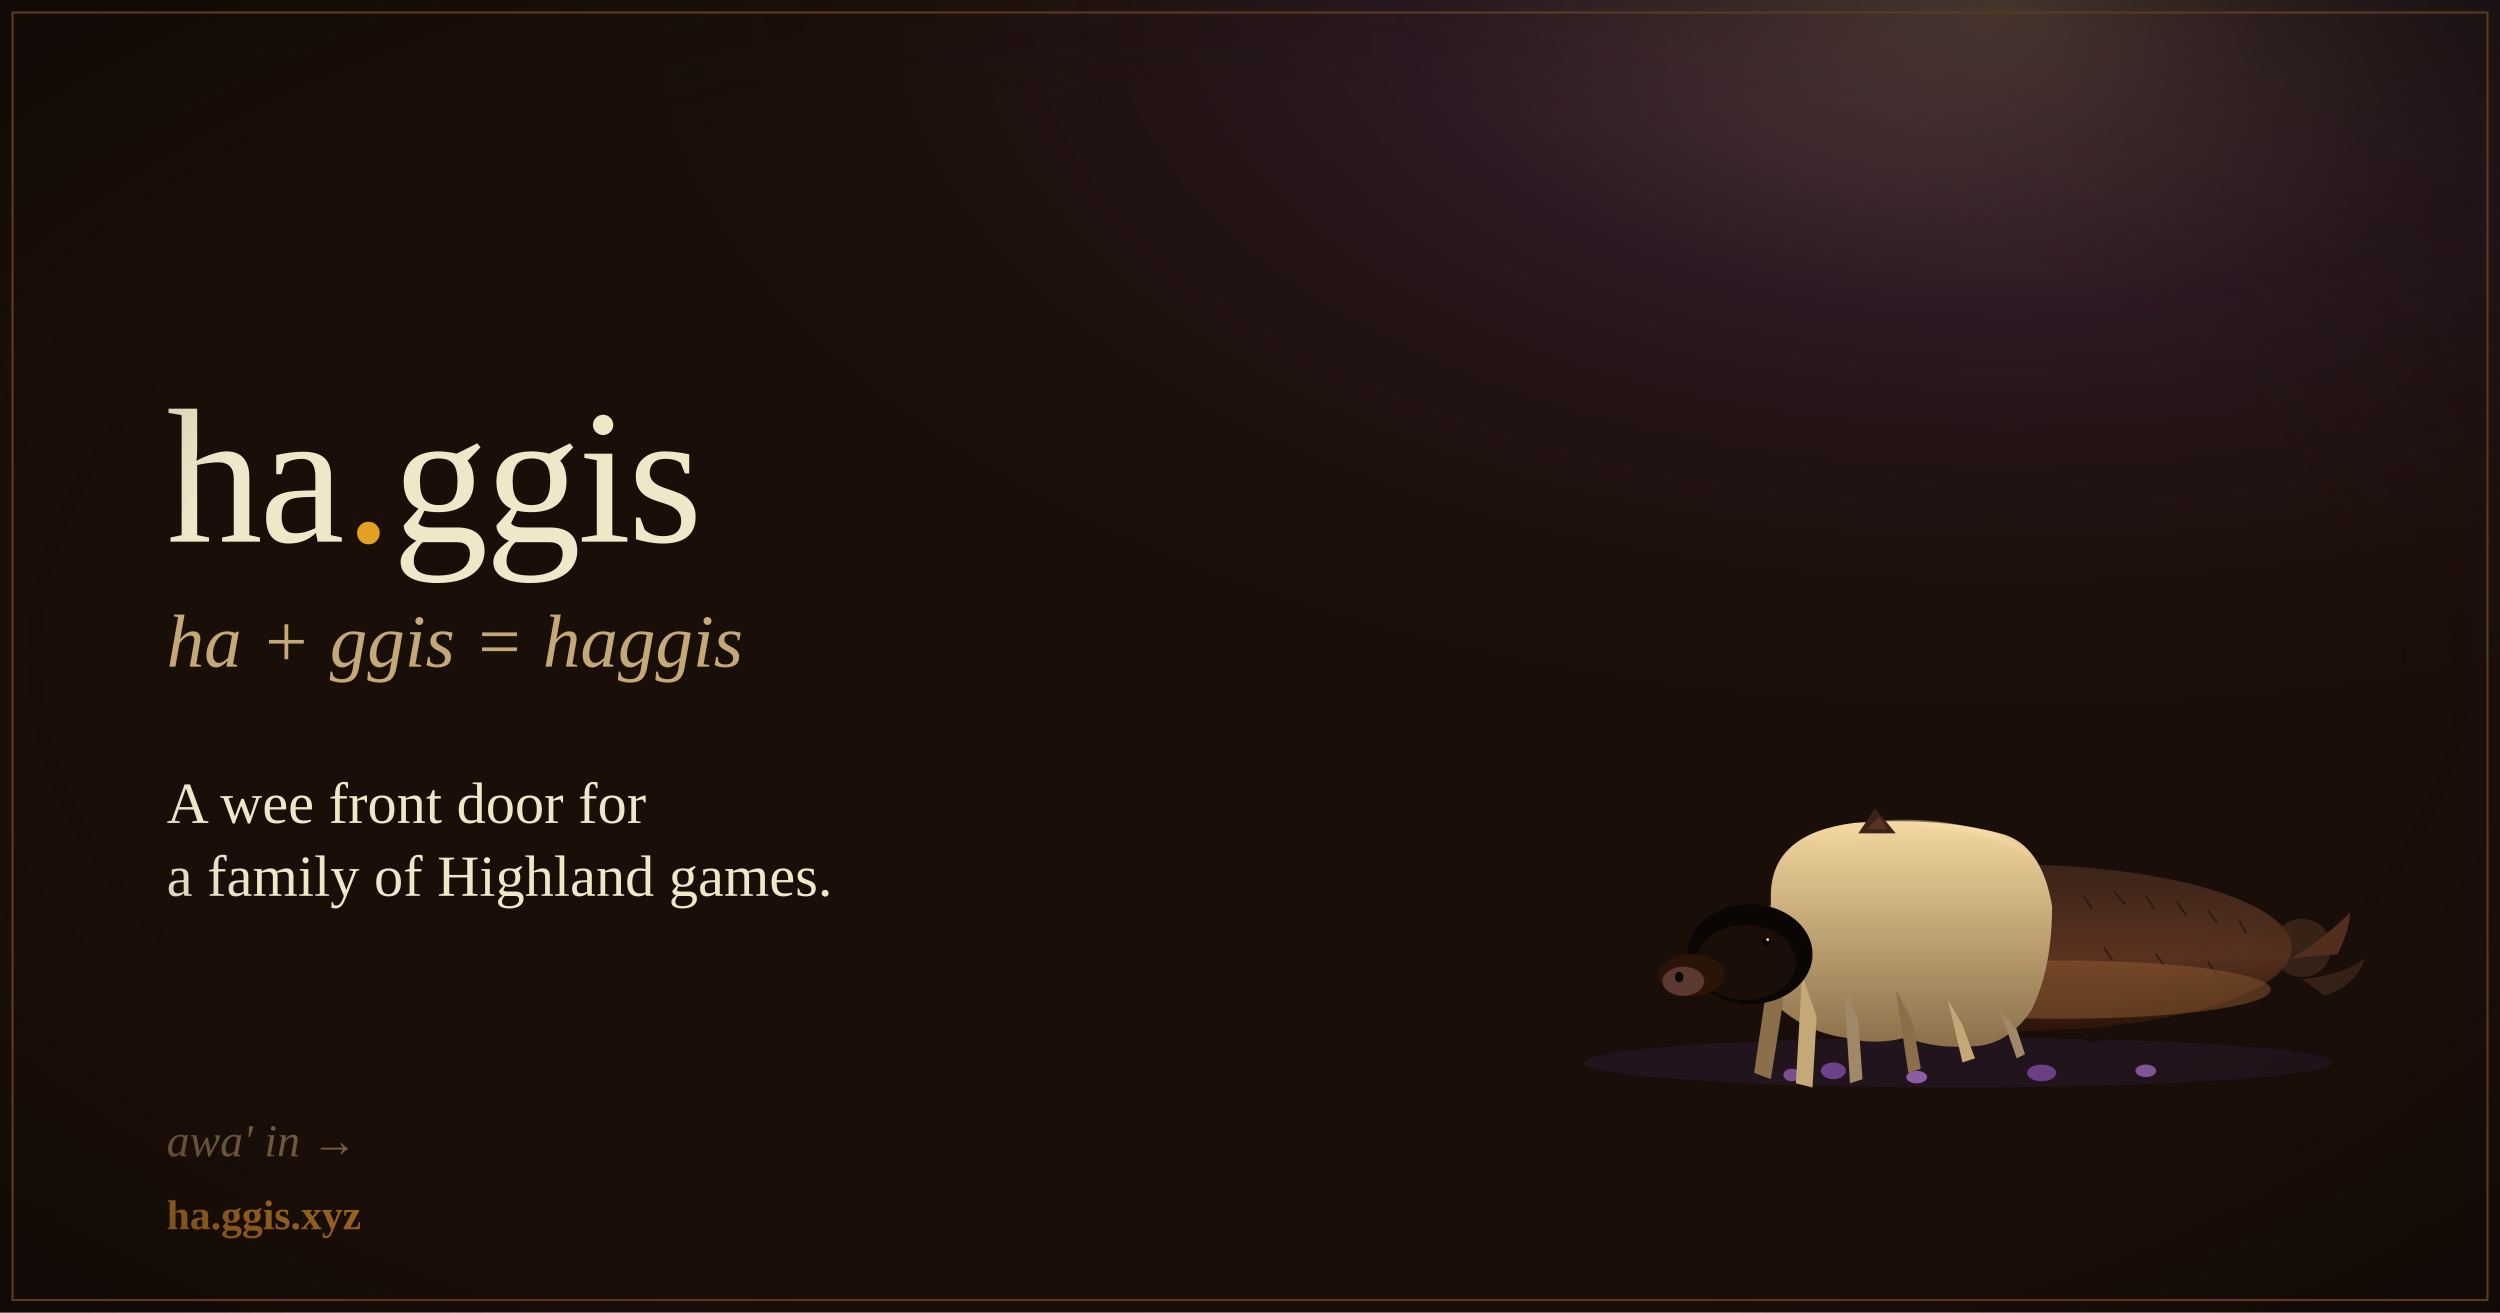
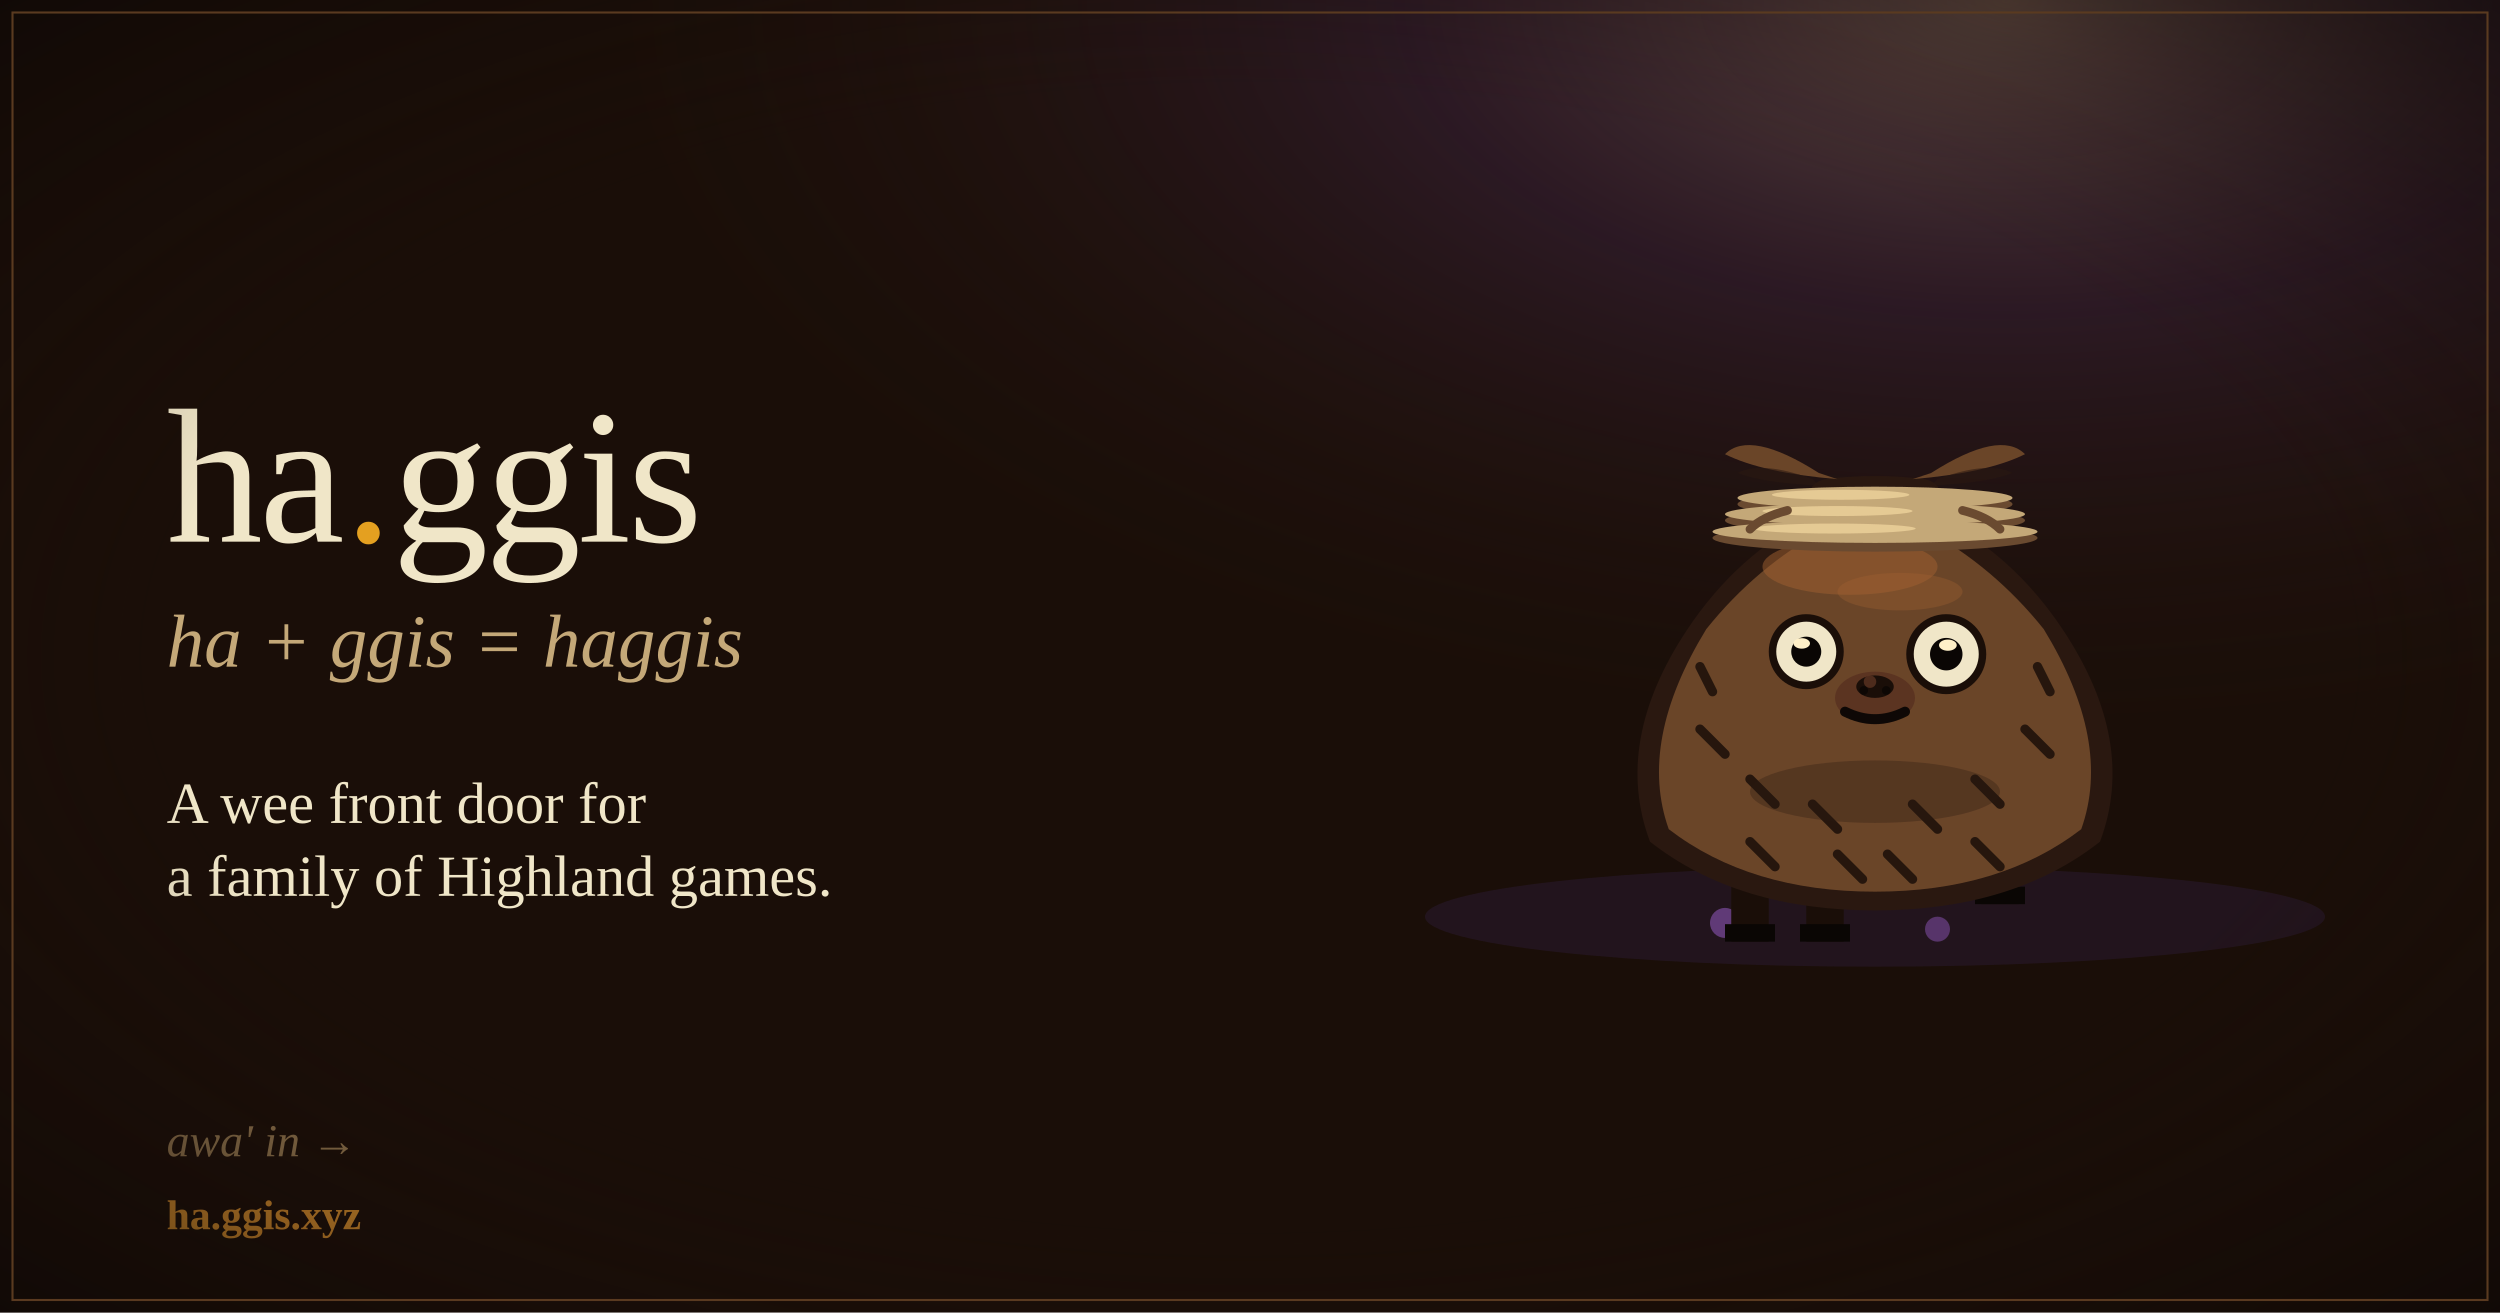
<svg xmlns="http://www.w3.org/2000/svg" viewBox="0 0 1200 630" width="1200" height="630" role="img" aria-label="ha.ggis hub — ha + ggis = haggis. A wee front door for highland games.">
  <defs>
    <radialGradient id="dawn" cx="80%" cy="0%" r="80%">
      <stop offset="0%" stop-color="#f4c8b8" stop-opacity="0.32" />
      <stop offset="30%" stop-color="#7a4a9c" stop-opacity="0.18" />
      <stop offset="70%" stop-color="#3a2418" stop-opacity="0" />
    </radialGradient>
    <radialGradient id="vignette" cx="50%" cy="50%" r="72%">
      <stop offset="60%" stop-color="#1a0e08" stop-opacity="0" />
      <stop offset="100%" stop-color="#0a0604" stop-opacity="0.65" />
    </radialGradient>
-     <linearGradient id="haggisBody" x1="0%" y1="0%" x2="0%" y2="100%">
-       <stop offset="0%" stop-color="#3a2418" />
-       <stop offset="55%" stop-color="#5a3220" />
-       <stop offset="100%" stop-color="#2a1408" />
-     </linearGradient>
-     <linearGradient id="mane" x1="0%" y1="0%" x2="0%" y2="100%">
-       <stop offset="0%" stop-color="#f4d8a0" />
-       <stop offset="45%" stop-color="#c4a878" />
-       <stop offset="100%" stop-color="#8a6f4a" />
-     </linearGradient>
-     <linearGradient id="rim" x1="100%" y1="0%" x2="0%" y2="100%">
-       <stop offset="0%" stop-color="#fff0c8" stop-opacity="0.85" />
-       <stop offset="40%" stop-color="#f4d8a0" stop-opacity="0.3" />
-       <stop offset="100%" stop-color="#f4d8a0" stop-opacity="0" />
-     </linearGradient>
  </defs>
  <rect x="0" y="0" width="1200" height="630" fill="#1a0e08" />
  <rect x="0" y="0" width="1200" height="630" fill="url(#dawn)" />
  <g font-family="'Old Standard TT', 'IM Fell English', Cormorant Garamond, Georgia, 'Iowan Old Style', 'Apple Garamond', Baskerville, 'Times New Roman', serif" fill="#f0e6c8">
    <text x="80" y="260" font-size="92" font-weight="400" letter-spacing="-1.5">ha<tspan fill="#e4a020">.</tspan>ggis</text>
    <text x="80" y="320" font-size="36" font-style="italic" fill="#c4a878">ha + ggis = haggis</text>
    <text x="80" y="395" font-size="28" font-weight="400" fill="#f0e6c8">A wee front door for</text>
    <text x="80" y="430" font-size="28" font-weight="400" fill="#f0e6c8">a family of Highland games.</text>
    <text x="80" y="555" font-size="22" font-style="italic" fill="#8a6f4a">awa' in →</text>
    <text x="80" y="590" font-size="20" font-weight="600" fill="#c8842a">ha.ggis.xyz</text>
  </g>
-   <g transform="translate(820 350)">
-     <ellipse cx="120" cy="160" rx="180" ry="12" fill="#28182c" opacity="0.6" />
-     <ellipse cx="60" cy="164" rx="6" ry="4" fill="#7a4a9c" opacity="0.85" />
-     <ellipse cx="100" cy="167" rx="5" ry="3" fill="#9c6abc" opacity="0.85" />
-     <ellipse cx="160" cy="165" rx="7" ry="4" fill="#7a4a9c" opacity="0.85" />
-     <ellipse cx="210" cy="164" rx="5" ry="3" fill="#9c6abc" opacity="0.85" />
-     <ellipse cx="40" cy="166" rx="4" ry="3" fill="#9c6abc" opacity="0.7" />
-     <rect x="40" y="125" width="10" height="22" rx="3" fill="#1a0e08" />
-     <rect x="90" y="128" width="10" height="22" rx="3" fill="#1a0e08" />
-     <rect x="180" y="128" width="10" height="22" rx="3" fill="#1a0e08" />
-     <rect x="240" y="125" width="10" height="22" rx="3" fill="#1a0e08" />
-     <ellipse cx="285" cy="105" rx="14" ry="14" fill="#3a2418" />
-     <path d="M 280 110 Q 296 100 308 88 Q 308 96 302 108 Z" fill="#5a3220" />
-     <path d="M 285 120 Q 305 118 315 110 Q 312 122 296 128 Z" fill="#3a2418" />
-     <ellipse cx="145" cy="105" rx="135" ry="40" fill="url(#haggisBody)" />
-     <g stroke="#1a0e08" stroke-width="1" stroke-linecap="round" opacity="0.55">
-       <line x1="180" y1="80" x2="184" y2="86" />
-       <line x1="195" y1="78" x2="200" y2="84" />
-       <line x1="210" y1="80" x2="214" y2="86" />
-       <line x1="225" y1="83" x2="229" y2="89" />
-       <line x1="240" y1="87" x2="244" y2="93" />
-       <line x1="255" y1="92" x2="258" y2="98" />
-       <line x1="190" y1="105" x2="194" y2="111" />
-       <line x1="215" y1="108" x2="219" y2="114" />
-       <line x1="240" y1="112" x2="244" y2="118" />
+   <g transform="translate(900 320) scale(6)">
+     <ellipse cx="0" cy="20" rx="36" ry="4" fill="#28182c" opacity="0.6" />
+     <circle cx="-12" cy="20.5" r="1.2" fill="#7a4a9c" opacity="0.7" />
+     <circle cx="5" cy="21" r="1.0" fill="#7a4a9c" opacity="0.6" />
+     <g fill="#1a0e08">
+       <rect x="-11.5" y="15" width="3.0" height="7" />
+       <rect x="-5.5" y="15" width="3.0" height="7" />
+       <rect x="2.5" y="15" width="3.0" height="4" />
+       <rect x="8.5" y="15" width="3.0" height="4" />
    </g>
-     <ellipse cx="170" cy="125" rx="100" ry="14" fill="#8a5a30" opacity="0.55" />
-     <path d="M 30 80              Q 30 50 70 45              Q 110 42 140 50              Q 160 55 165 85              Q 165 115 155 135              Q 145 150 130 152              Q 110 154 95 148              Q 80 152 65 148              Q 45 145 30 130              Q 18 110 30 85 Z" fill="url(#mane)" />
-     <path d="M 30 110 L 22 165 L 30 168 L 36 130 Z" fill="#8a6f4a" />
-     <path d="M 45 118 L 42 170 L 50 172 L 52 138 Z" fill="#c4a878" />
-     <path d="M 65 122 L 68 170 L 74 168 L 72 140 Z" fill="#a08868" />
-     <path d="M 90 125 L 96 165 L 102 163 L 98 140 Z" fill="#8a6f4a" />
-     <path d="M 115 130 L 122 160 L 128 158 L 122 142 Z" fill="#c4a878" />
-     <path d="M 140 135 L 148 158 L 152 156 L 148 144 Z" fill="#a08868" />
-     <path d="M 50 50 Q 90 38 130 48 Q 150 53 158 65 Q 140 50 110 48 Q 80 48 55 58 Z" fill="url(#rim)" />
-     <ellipse cx="20" cy="108" rx="30" ry="24" fill="#0a0604" />
-     <ellipse cx="18" cy="112" rx="24" ry="18" fill="#1a0e08" />
-     <ellipse cx="-8" cy="118" rx="16" ry="10" fill="#2a1408" />
-     <ellipse cx="-12" cy="121" rx="10" ry="7" fill="#5a3a30" />
-     <ellipse cx="-14" cy="119" rx="2" ry="2.5" fill="#0a0604" />
-     <circle cx="28" cy="102" r="2.2" fill="#0a0604" />
-     <circle cx="28.5" cy="101" r="0.7" fill="#f4d8a0" />
-     <path d="M 80 38 L 90 50 L 72 50 Z" fill="#3a2418" />
-     <path d="M 82 42 L 86 48 L 76 48 Z" fill="#5a3220" />
+     <g fill="#0a0604">
+       <rect x="-12" y="20.6" width="4.0" height="1.4" />
+       <rect x="-6" y="20.6" width="4.0" height="1.4" />
+       <rect x="2" y="17.6" width="4.0" height="1.4" />
+       <rect x="8" y="17.6" width="4.0" height="1.4" />
+     </g>
+     <path d="M -5,-12 Q -6,-14.5 -4,-15 Q 0,-15.5 4,-15 Q 6,-14.5 5,-12              Q 11,-9 15,-3 Q 21,6 18,14 Q 11,19.5 0,19.5              Q -11,19.5 -18,14 Q -21,6 -15,-3 Q -11,-9 -5,-12 Z" fill="#2a1810" />
+     <path d="M -4,-11 Q -5,-13.5 -3,-14 Q 0,-14.5 3,-14 Q 5,-13.5 4,-11              Q 9.5,-8 13.5,-3 Q 19,6 16.5,13 Q 10,18 0,18              Q -10,18 -16.5,13 Q -19,6 -13.5,-3 Q -9.5,-8 -4,-11 Z" fill="#6a4528" />
+     <ellipse cx="-2" cy="-8" rx="7" ry="2.25" fill="#a06030" opacity="0.5" />
+     <ellipse cx="2" cy="-6" rx="5" ry="1.5" fill="#a06030" opacity="0.35" />
+     <g stroke="#1a0e08" stroke-width="0.75" stroke-linecap="round" opacity="0.85">
+       <line x1="-14" y1="5" x2="-12" y2="7" />
+       <line x1="-10" y1="9" x2="-8" y2="11" />
+       <line x1="-5" y1="11" x2="-3" y2="13" />
+       <line x1="3" y1="11" x2="5" y2="13" />
+       <line x1="8" y1="9" x2="10" y2="11" />
+       <line x1="12" y1="5" x2="14" y2="7" />
+       <line x1="-14" y1="0" x2="-13" y2="2" />
+       <line x1="13" y1="0" x2="14" y2="2" />
+       <line x1="-10" y1="14" x2="-8" y2="16" />
+       <line x1="8" y1="14" x2="10" y2="16" />
+       <line x1="-3" y1="15" x2="-1" y2="17" />
+       <line x1="1" y1="15" x2="3" y2="17" />
+     </g>
+     <ellipse cx="0" cy="10" rx="10" ry="2.5" fill="#2a1810" opacity="0.32" />
+     <path d="M -4.5,-15.5 Q -10,-19 -12,-17 Q -9,-15.5 -3,-15 Z" fill="#6a4528" />
+     <path d="M -5,-15 Q -9,-16.5 -11,-15.5 Q -9,-14.7 -4.5,-14.5 Z" fill="#2a1810" opacity="0.55" />
+     <path d="M 4.5,-15.5 Q 10,-19 12,-17 Q 9,-15.5 3,-15 Z" fill="#6a4528" />
+     <path d="M 5,-15 Q 9,-16.5 11,-15.5 Q 9,-14.7 4.5,-14.5 Z" fill="#2a1810" opacity="0.55" />
+     <ellipse cx="0" cy="-13" rx="11" ry="1.1" fill="#6a4a30" />
+     <ellipse cx="0" cy="-13.5" rx="11" ry="0.9" fill="#c4a878" />
+     <ellipse cx="-2.75" cy="-13.75" rx="5.5" ry="0.4" fill="#f4d8a0" opacity="0.7" />
+     <ellipse cx="0" cy="-11.7" rx="12" ry="1.1" fill="#6a4a30" />
+     <ellipse cx="0" cy="-12.2" rx="12" ry="0.9" fill="#c4a878" />
+     <ellipse cx="-3" cy="-12.45" rx="6" ry="0.4" fill="#f4d8a0" opacity="0.7" />
+     <ellipse cx="0" cy="-10.3" rx="13" ry="1.1" fill="#6a4a30" />
+     <ellipse cx="0" cy="-10.8" rx="13" ry="0.9" fill="#c4a878" />
+     <ellipse cx="-3.25" cy="-11.05" rx="6.5" ry="0.4" fill="#f4d8a0" opacity="0.7" />
+     <g stroke="#6a4a30" stroke-width="0.7" stroke-linecap="round" fill="none">
+       <path d="M -7,-12.5 Q -9,-12 -10,-11" />
+       <path d="M 7,-12.5 Q 9,-12 10,-11" />
+     </g>
+     <ellipse cx="0" cy="2.5" rx="3.2" ry="2.1" fill="#5a3220" opacity="0.9" />
+     <ellipse cx="0" cy="1.6" rx="1.5" ry="0.9" fill="#1a0e08" />
+     <circle cx="-0.4" cy="1.2" r="0.5" fill="#5a3220" opacity="0.8" />
+     <circle cx="-0.9" cy="1.9" r="0.35" fill="#0a0604" opacity="0.85" />
+     <circle cx="0.9" cy="1.9" r="0.35" fill="#0a0604" opacity="0.85" />
+     <path d="M -2.4,3.6 Q 0,4.8 2.4,3.6" stroke="#0a0604" stroke-width="0.8" stroke-linecap="round" fill="none" opacity="0.95" />
+     <circle cx="-5.5" cy="-1.2" r="3.0" fill="#1a0e08" />
+     <ellipse cx="-5.5" cy="-1.2" rx="2.4" ry="2.4" fill="#f0e6c8" />
+     <circle cx="-5.5" cy="-1.2" r="1.2" fill="#0a0604" />
+     <ellipse cx="-5.86" cy="-1.86" rx="0.66" ry="0.42" fill="#fff0c8" />
+     <circle cx="5.7" cy="-1" r="3.2" fill="#1a0e08" />
+     <ellipse cx="5.7" cy="-1" rx="2.6" ry="2.6" fill="#f0e6c8" />
+     <circle cx="5.7" cy="-1" r="1.3" fill="#0a0604" />
+     <ellipse cx="5.83" cy="-1.72" rx="0.71" ry="0.45" fill="#fff0c8" />
  </g>
  <rect x="0" y="0" width="1200" height="630" fill="url(#vignette)" pointer-events="none" />
  <rect x="6" y="6" width="1188" height="618" fill="none" stroke="#5a3a20" stroke-width="1" />
</svg>
